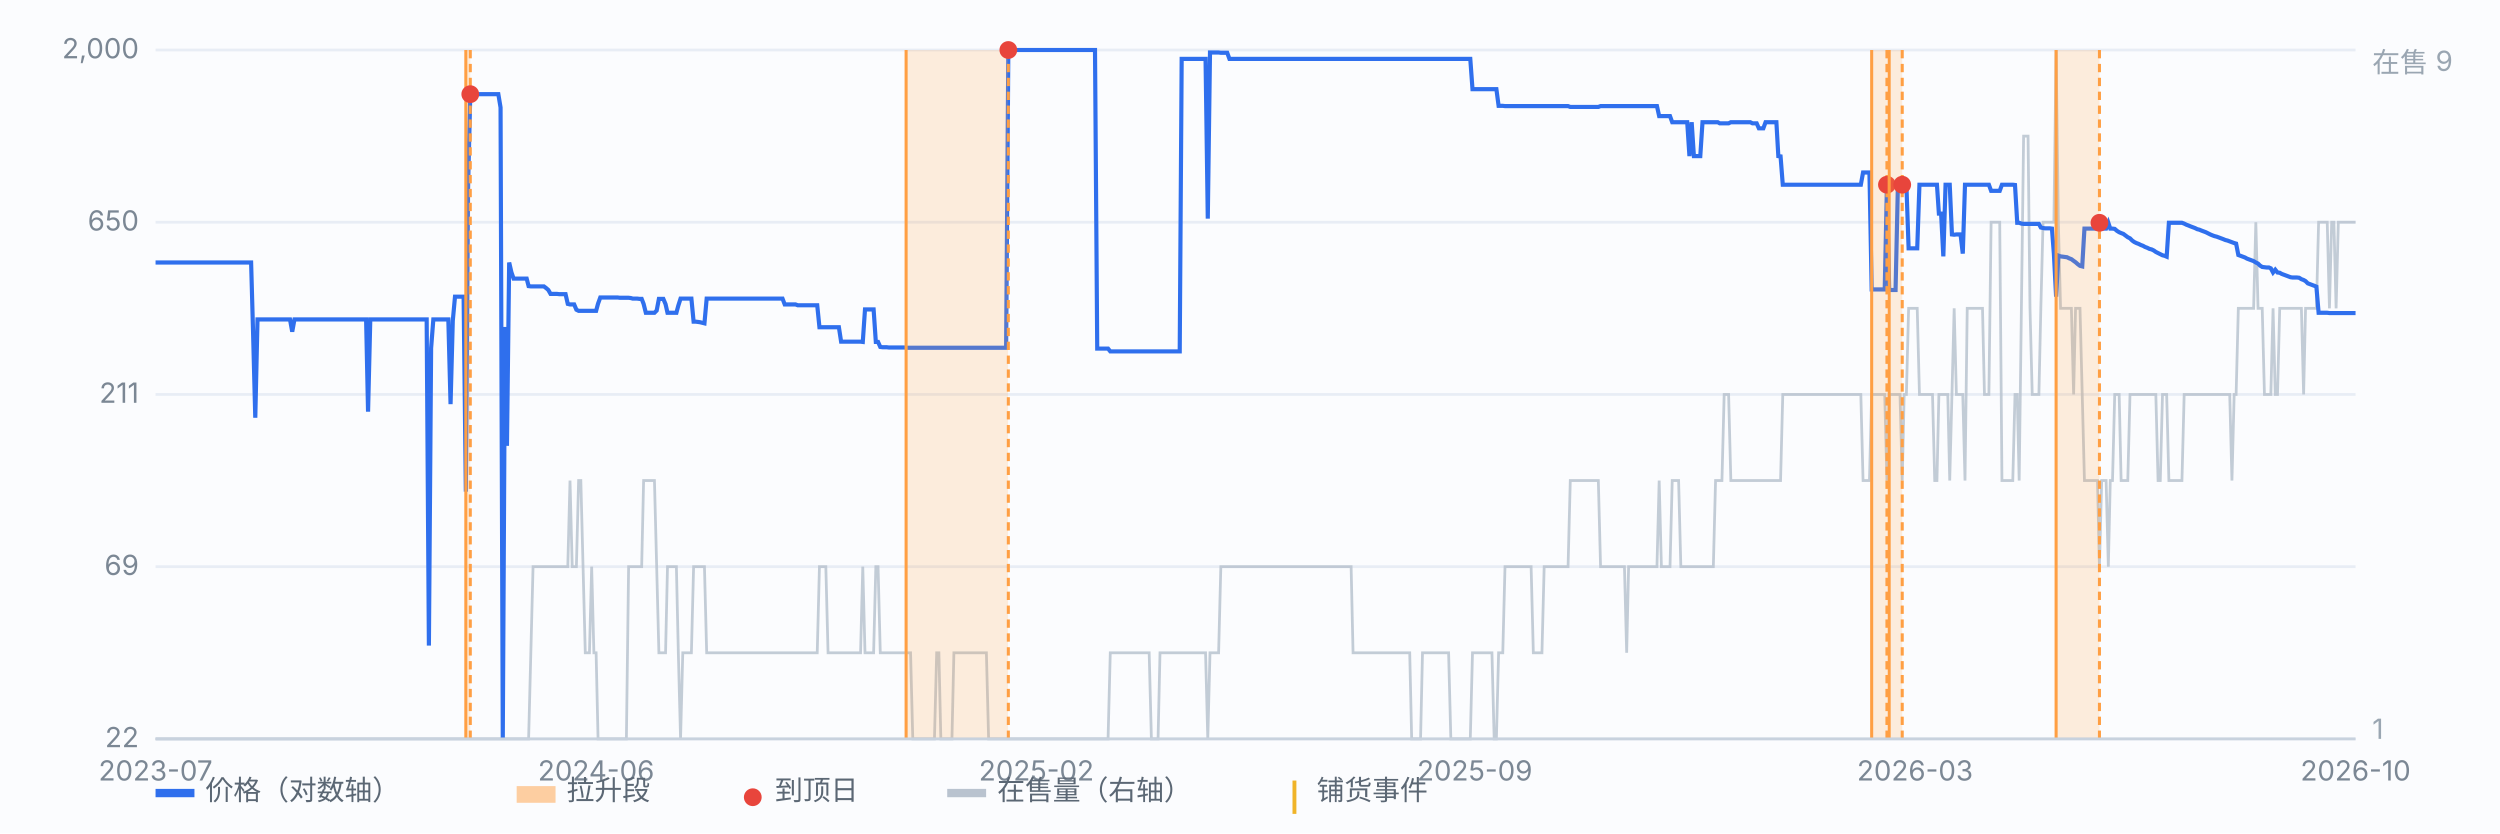
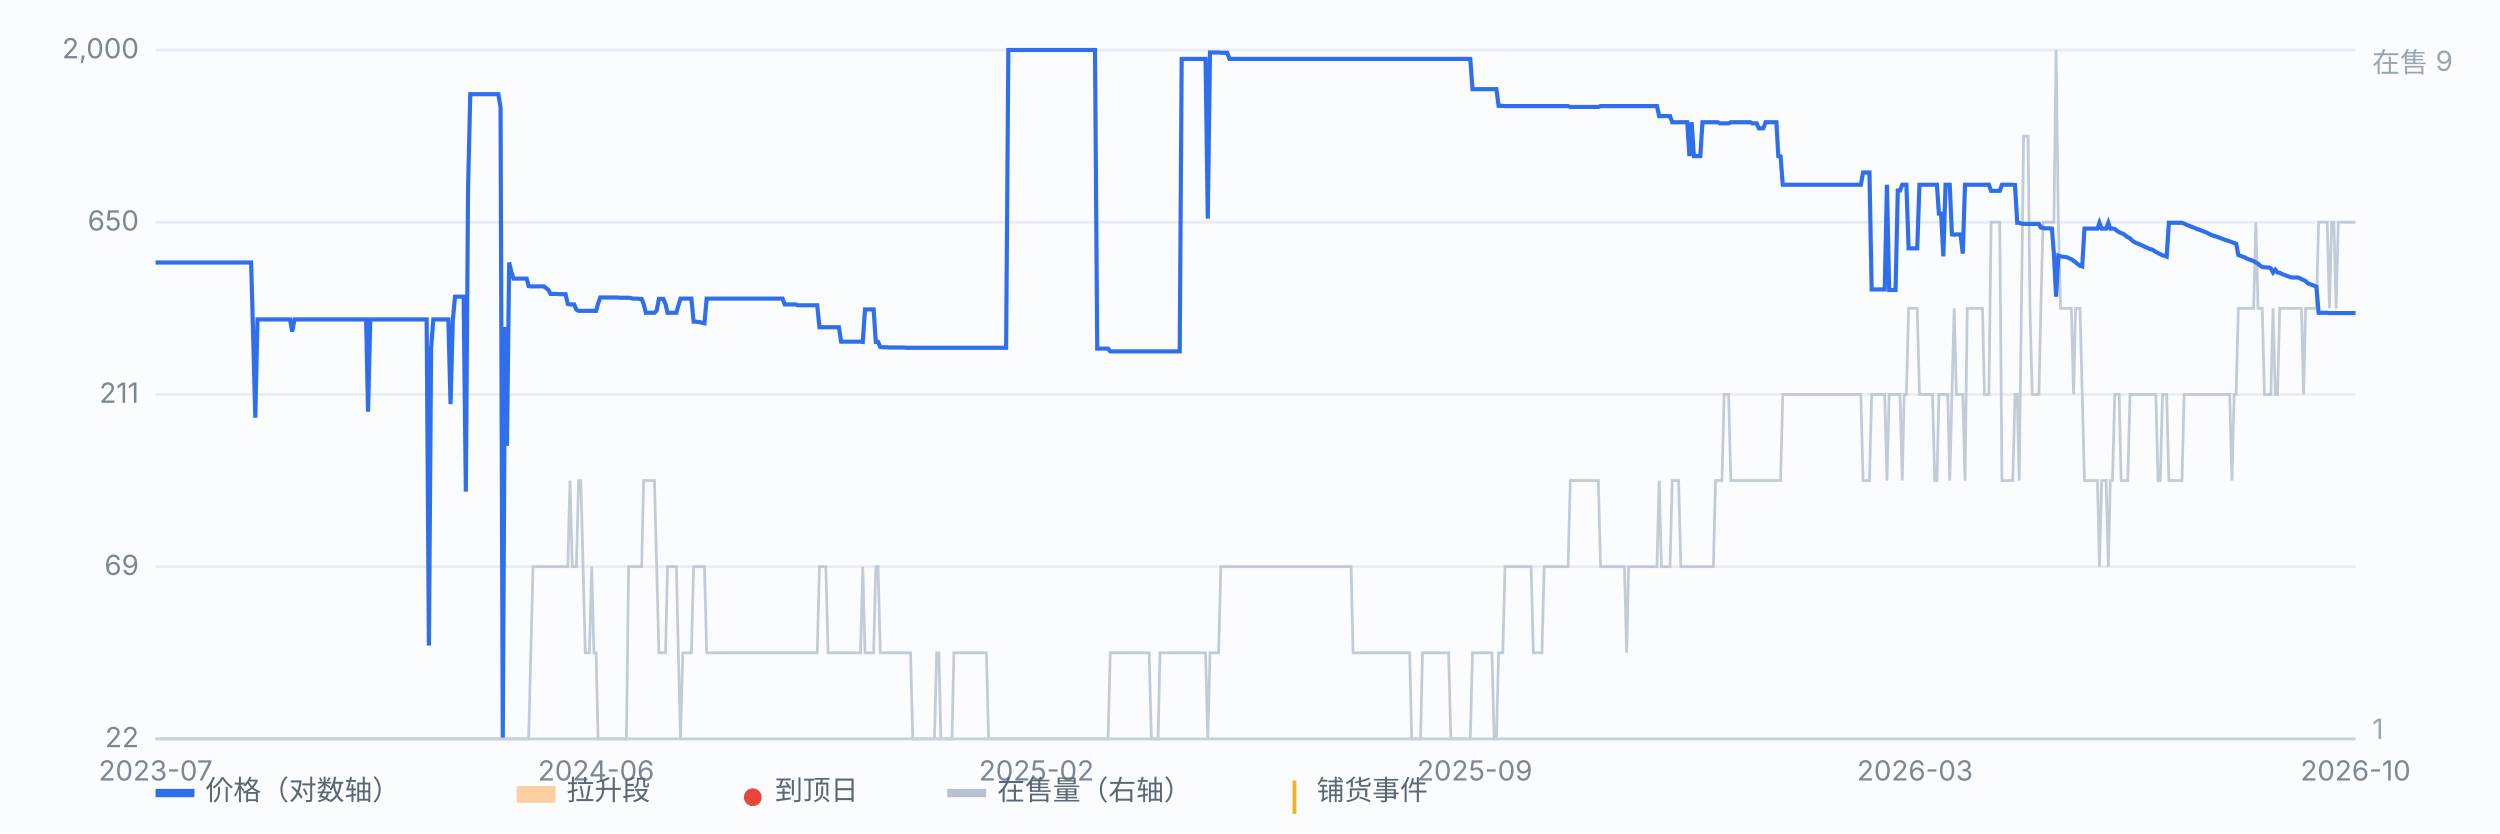
<svg xmlns="http://www.w3.org/2000/svg" viewBox="0 0 900 300" preserveAspectRatio="xMidYMid meet" style="width:100%;max-width:900px;height:auto;display:block" font-family="-apple-system,Segoe UI,Microsoft YaHei,sans-serif" font-size="10">
  <rect x="0" y="0" width="900" height="300" fill="#fbfcfe" />
  <line x1="56" y1="266.0" x2="848" y2="266.0" stroke="#e8edf5" stroke-width="1" />
  <text x="50" y="269.0" text-anchor="end" fill="#7b8794">22</text>
  <line x1="56" y1="204.0" x2="848" y2="204.0" stroke="#e8edf5" stroke-width="1" />
  <text x="50" y="207.0" text-anchor="end" fill="#7b8794">69</text>
  <line x1="56" y1="142.0" x2="848" y2="142.0" stroke="#e8edf5" stroke-width="1" />
  <text x="50" y="145.0" text-anchor="end" fill="#7b8794">211</text>
  <line x1="56" y1="80.0" x2="848" y2="80.0" stroke="#e8edf5" stroke-width="1" />
  <text x="50" y="83.0" text-anchor="end" fill="#7b8794">650</text>
  <line x1="56" y1="18.0" x2="848" y2="18.0" stroke="#e8edf5" stroke-width="1" />
  <text x="50" y="21.0" text-anchor="end" fill="#7b8794">2,000</text>
  <path d="M56.0 266.0 L56.8 266.0 L57.6 266.0 L58.3 266.0 L59.1 266.0 L59.9 266.0 L60.7 266.0 L61.5 266.0 L62.2 266.0 L63.0 266.0 L63.8 266.0 L64.6 266.0 L65.4 266.0 L66.2 266.0 L66.9 266.0 L67.7 266.0 L68.5 266.0 L69.3 266.0 L70.1 266.0 L70.8 266.0 L71.6 266.0 L72.4 266.0 L73.2 266.0 L74.0 266.0 L74.7 266.0 L75.5 266.0 L76.3 266.0 L77.1 266.0 L77.9 266.0 L78.7 266.0 L79.4 266.0 L80.2 266.0 L81.0 266.0 L81.8 266.0 L82.6 266.0 L83.3 266.0 L84.1 266.0 L84.9 266.0 L85.7 266.0 L86.5 266.0 L87.2 266.0 L88.0 266.0 L88.8 266.0 L89.6 266.0 L90.4 266.0 L91.1 266.0 L91.9 266.0 L92.7 266.0 L93.5 266.0 L94.3 266.0 L95.1 266.0 L95.8 266.0 L96.6 266.0 L97.4 266.0 L98.2 266.0 L99.0 266.0 L99.7 266.0 L100.5 266.0 L101.3 266.0 L102.1 266.0 L102.9 266.0 L103.6 266.0 L104.4 266.0 L105.2 266.0 L106.0 266.0 L106.8 266.0 L107.6 266.0 L108.3 266.0 L109.1 266.0 L109.9 266.0 L110.7 266.0 L111.5 266.0 L112.2 266.0 L113.0 266.0 L113.8 266.0 L114.6 266.0 L115.4 266.0 L116.1 266.0 L116.9 266.0 L117.7 266.0 L118.5 266.0 L119.3 266.0 L120.0 266.0 L120.8 266.0 L121.6 266.0 L122.4 266.0 L123.2 266.0 L124.0 266.0 L124.7 266.0 L125.5 266.0 L126.3 266.0 L127.1 266.0 L127.9 266.0 L128.6 266.0 L129.4 266.0 L130.2 266.0 L131.0 266.0 L131.8 266.0 L132.5 266.0 L133.3 266.0 L134.1 266.0 L134.9 266.0 L135.7 266.0 L136.4 266.0 L137.2 266.0 L138.0 266.0 L138.8 266.0 L139.6 266.0 L140.4 266.0 L141.1 266.0 L141.9 266.0 L142.7 266.0 L143.5 266.0 L144.3 266.0 L145.0 266.0 L145.8 266.0 L146.6 266.0 L147.4 266.0 L148.2 266.0 L148.9 266.0 L149.7 266.0 L150.5 266.0 L151.3 266.0 L152.1 266.0 L152.9 266.0 L153.6 266.0 L154.4 266.0 L155.2 266.0 L156.0 266.0 L156.8 266.0 L157.5 266.0 L158.3 266.0 L159.1 266.0 L159.9 266.0 L160.7 266.0 L161.4 266.0 L162.2 266.0 L163.0 266.0 L163.8 266.0 L164.6 266.0 L165.3 266.0 L166.1 266.0 L166.9 266.0 L169.3 266.0 L170.0 266.0 L170.8 266.0 L171.6 266.0 L172.4 266.0 L173.2 266.0 L173.9 266.0 L174.7 266.0 L175.5 266.0 L176.3 266.0 L177.1 266.0 L177.8 266.0 L178.6 266.0 L179.4 266.0 L180.2 266.0 L181.0 266.0 L181.8 266.0 L184.9 266.0 L185.7 266.0 L186.4 266.0 L187.2 266.0 L188.0 266.0 L188.8 266.0 L189.6 266.0 L190.3 266.0 L191.1 235.0 L191.9 204.0 L192.7 204.0 L193.5 204.0 L194.2 204.0 L195.0 204.0 L195.8 204.0 L196.6 204.0 L197.4 204.0 L198.2 204.0 L198.9 204.0 L199.7 204.0 L200.5 204.0 L201.3 204.0 L202.1 204.0 L202.8 204.0 L203.6 204.0 L204.4 204.0 L205.2 173.0 L206.0 204.0 L206.7 204.0 L207.5 204.0 L208.3 173.0 L209.1 173.0 L209.9 204.0 L210.7 235.0 L211.4 235.0 L212.2 235.0 L213.0 204.0 L213.8 235.0 L214.6 235.0 L215.3 266.0 L216.1 266.0 L216.9 266.0 L217.7 266.0 L218.5 266.0 L219.2 266.0 L220.0 266.0 L220.8 266.0 L221.6 266.0 L222.4 266.0 L223.1 266.0 L223.9 266.0 L224.7 266.0 L225.5 266.0 L226.3 204.0 L227.1 204.0 L227.8 204.0 L228.6 204.0 L229.4 204.0 L230.2 204.0 L231.0 204.0 L231.7 173.0 L232.5 173.0 L233.3 173.0 L234.1 173.0 L234.9 173.0 L235.6 173.0 L236.4 204.0 L237.2 235.0 L238.0 235.0 L238.8 235.0 L239.6 235.0 L240.3 204.0 L241.1 204.0 L241.9 204.0 L242.7 204.0 L243.5 204.0 L244.2 235.0 L245.0 266.0 L245.8 235.0 L246.6 235.0 L247.4 235.0 L248.1 235.0 L248.9 235.0 L249.7 204.0 L250.5 204.0 L251.3 204.0 L252.0 204.0 L252.8 204.0 L253.6 204.0 L254.4 235.0 L255.2 235.0 L256.0 235.0 L256.7 235.0 L257.5 235.0 L258.3 235.0 L259.1 235.0 L259.9 235.0 L260.6 235.0 L261.4 235.0 L262.2 235.0 L263.0 235.0 L263.8 235.0 L264.5 235.0 L265.3 235.0 L266.1 235.0 L266.9 235.0 L267.7 235.0 L268.4 235.0 L269.2 235.0 L270.0 235.0 L270.8 235.0 L271.6 235.0 L272.4 235.0 L273.1 235.0 L273.9 235.0 L274.7 235.0 L275.5 235.0 L276.3 235.0 L277.0 235.0 L277.8 235.0 L278.6 235.0 L279.4 235.0 L280.2 235.0 L280.9 235.0 L281.7 235.0 L282.5 235.0 L283.3 235.0 L284.1 235.0 L284.9 235.0 L285.6 235.0 L286.4 235.0 L287.2 235.0 L288.0 235.0 L288.8 235.0 L289.5 235.0 L290.3 235.0 L291.1 235.0 L291.9 235.0 L292.7 235.0 L293.4 235.0 L294.2 235.0 L295.0 204.0 L295.8 204.0 L296.6 204.0 L297.3 204.0 L298.1 235.0 L298.9 235.0 L299.7 235.0 L300.5 235.0 L301.3 235.0 L302.0 235.0 L302.8 235.0 L303.6 235.0 L304.4 235.0 L305.2 235.0 L305.9 235.0 L306.7 235.0 L307.5 235.0 L308.3 235.0 L309.1 235.0 L309.8 235.0 L310.6 204.0 L311.4 235.0 L312.2 235.0 L313.0 235.0 L313.8 235.0 L314.5 235.0 L315.3 204.0 L316.1 204.0 L316.9 235.0 L317.7 235.0 L318.4 235.0 L319.2 235.0 L320.0 235.0 L320.8 235.0 L321.6 235.0 L322.3 235.0 L323.1 235.0 L323.9 235.0 L324.7 235.0 L325.5 235.0 L326.2 235.0 L327.0 235.0 L327.8 235.0 L328.6 266.0 L329.4 266.0 L330.2 266.0 L330.9 266.0 L331.7 266.0 L332.5 266.0 L333.3 266.0 L334.1 266.0 L334.8 266.0 L335.6 266.0 L336.4 266.0 L337.2 235.0 L338.0 235.0 L338.7 266.0 L339.5 266.0 L340.3 266.0 L341.1 266.0 L341.9 266.0 L342.7 266.0 L343.4 235.0 L344.2 235.0 L345.0 235.0 L345.8 235.0 L346.6 235.0 L347.3 235.0 L348.1 235.0 L348.9 235.0 L349.7 235.0 L350.5 235.0 L351.2 235.0 L352.0 235.0 L352.8 235.0 L353.6 235.0 L354.4 235.0 L355.1 235.0 L355.9 266.0 L356.7 266.0 L357.5 266.0 L358.3 266.0 L359.1 266.0 L359.8 266.0 L360.6 266.0 L361.4 266.0 L362.2 266.0 L363.0 266.0 L363.7 266.0 L364.5 266.0 L365.3 266.0 L366.1 266.0 L366.9 266.0 L367.6 266.0 L368.4 266.0 L369.2 266.0 L370.0 266.0 L370.8 266.0 L371.6 266.0 L372.3 266.0 L373.1 266.0 L373.9 266.0 L374.7 266.0 L375.5 266.0 L376.2 266.0 L377.0 266.0 L377.8 266.0 L378.6 266.0 L379.4 266.0 L380.1 266.0 L380.9 266.0 L381.7 266.0 L382.5 266.0 L383.3 266.0 L384.0 266.0 L384.8 266.0 L385.6 266.0 L386.4 266.0 L387.2 266.0 L388.0 266.0 L388.7 266.0 L389.5 266.0 L390.3 266.0 L391.1 266.0 L391.9 266.0 L392.6 266.0 L393.4 266.0 L394.2 266.0 L395.0 266.0 L395.8 266.0 L396.5 266.0 L397.3 266.0 L398.1 266.0 L398.9 266.0 L399.7 235.0 L400.4 235.0 L401.2 235.0 L402.0 235.0 L402.8 235.0 L403.6 235.0 L404.4 235.0 L405.1 235.0 L405.9 235.0 L406.7 235.0 L407.5 235.0 L408.3 235.0 L409.0 235.0 L409.8 235.0 L410.6 235.0 L411.4 235.0 L412.2 235.0 L412.9 235.0 L413.7 235.0 L414.5 266.0 L415.3 266.0 L416.1 266.0 L416.9 266.0 L417.6 235.0 L418.4 235.0 L419.2 235.0 L420.0 235.0 L420.8 235.0 L421.5 235.0 L422.3 235.0 L423.1 235.0 L423.9 235.0 L424.7 235.0 L425.4 235.0 L426.2 235.0 L427.0 235.0 L427.8 235.0 L428.6 235.0 L429.3 235.0 L430.1 235.0 L430.9 235.0 L431.7 235.0 L432.5 235.0 L433.3 235.0 L434.0 235.0 L434.8 266.0 L435.6 235.0 L436.4 235.0 L437.2 235.0 L437.9 235.0 L438.7 235.0 L439.5 204.0 L440.3 204.0 L441.1 204.0 L441.8 204.0 L442.6 204.0 L443.4 204.0 L444.2 204.0 L445.0 204.0 L445.8 204.0 L446.5 204.0 L447.3 204.0 L448.1 204.0 L448.9 204.0 L449.7 204.0 L450.4 204.0 L451.2 204.0 L452.0 204.0 L452.8 204.0 L453.6 204.0 L454.3 204.0 L455.1 204.0 L455.9 204.0 L456.7 204.0 L457.5 204.0 L458.2 204.0 L459.0 204.0 L459.8 204.0 L460.6 204.0 L461.4 204.0 L462.2 204.0 L462.9 204.0 L463.7 204.0 L464.5 204.0 L465.3 204.0 L466.1 204.0 L466.8 204.0 L467.6 204.0 L468.4 204.0 L469.2 204.0 L470.0 204.0 L470.7 204.0 L471.5 204.0 L472.3 204.0 L473.1 204.0 L473.9 204.0 L474.7 204.0 L475.4 204.0 L476.2 204.0 L477.0 204.0 L477.8 204.0 L478.6 204.0 L479.3 204.0 L480.1 204.0 L480.9 204.0 L481.7 204.0 L482.5 204.0 L483.2 204.0 L484.0 204.0 L484.8 204.0 L485.6 204.0 L486.4 204.0 L487.1 235.0 L487.9 235.0 L488.7 235.0 L489.5 235.0 L490.3 235.0 L491.1 235.0 L491.8 235.0 L492.6 235.0 L493.4 235.0 L494.2 235.0 L495.0 235.0 L495.7 235.0 L496.5 235.0 L497.3 235.0 L498.1 235.0 L498.9 235.0 L499.6 235.0 L500.4 235.0 L501.2 235.0 L502.0 235.0 L502.8 235.0 L503.6 235.0 L504.3 235.0 L505.1 235.0 L505.9 235.0 L506.7 235.0 L507.5 235.0 L508.2 266.0 L509.0 266.0 L509.8 266.0 L510.6 266.0 L511.4 266.0 L512.1 235.0 L512.9 235.0 L513.7 235.0 L514.5 235.0 L515.3 235.0 L516.0 235.0 L516.8 235.0 L517.6 235.0 L518.4 235.0 L519.2 235.0 L520.0 235.0 L520.7 235.0 L521.5 235.0 L522.3 266.0 L523.1 266.0 L523.9 266.0 L524.6 266.0 L525.4 266.0 L526.2 266.0 L527.0 266.0 L527.8 266.0 L528.5 266.0 L529.3 266.0 L530.1 235.0 L530.9 235.0 L531.7 235.0 L532.4 235.0 L533.2 235.0 L534.0 235.0 L534.8 235.0 L535.6 235.0 L536.4 235.0 L537.1 235.0 L537.9 266.0 L538.7 266.0 L539.5 235.0 L540.3 235.0 L541.0 235.0 L541.8 204.0 L542.6 204.0 L543.4 204.0 L544.2 204.0 L544.9 204.0 L545.7 204.0 L546.5 204.0 L547.3 204.0 L548.1 204.0 L548.9 204.0 L549.6 204.0 L550.4 204.0 L551.2 204.0 L552.0 235.0 L552.8 235.0 L553.5 235.0 L554.3 235.0 L555.1 235.0 L555.9 204.0 L556.7 204.0 L557.4 204.0 L558.2 204.0 L559.0 204.0 L559.8 204.0 L560.6 204.0 L561.3 204.0 L562.1 204.0 L562.9 204.0 L563.7 204.0 L564.5 204.0 L565.3 173.0 L566.0 173.0 L566.8 173.0 L567.6 173.0 L568.4 173.0 L569.2 173.0 L569.9 173.0 L570.7 173.0 L571.5 173.0 L572.3 173.0 L573.1 173.0 L573.8 173.0 L574.6 173.0 L575.4 173.0 L576.2 204.0 L577.0 204.0 L577.8 204.0 L578.5 204.0 L579.3 204.0 L580.1 204.0 L580.9 204.0 L581.7 204.0 L582.4 204.0 L583.2 204.0 L584.0 204.0 L584.8 204.0 L585.6 235.0 L586.3 204.0 L587.1 204.0 L587.9 204.0 L588.7 204.0 L589.5 204.0 L590.2 204.0 L591.0 204.0 L591.8 204.0 L592.6 204.0 L593.4 204.0 L594.2 204.0 L594.9 204.0 L595.7 204.0 L596.5 204.0 L597.3 173.0 L598.1 204.0 L598.8 204.0 L599.6 204.0 L600.4 204.0 L601.2 204.0 L602.0 173.0 L602.7 173.0 L603.5 173.0 L604.3 173.0 L605.1 204.0 L605.9 204.0 L606.7 204.0 L607.4 204.0 L608.2 204.0 L609.0 204.0 L609.8 204.0 L610.6 204.0 L611.3 204.0 L612.1 204.0 L612.9 204.0 L613.7 204.0 L614.5 204.0 L615.2 204.0 L616.0 204.0 L616.8 204.0 L617.6 173.0 L618.4 173.0 L619.1 173.0 L619.9 173.0 L620.7 142.0 L621.5 142.0 L622.3 142.0 L623.1 173.0 L623.8 173.0 L624.6 173.0 L625.4 173.0 L626.2 173.0 L627.0 173.0 L627.7 173.0 L628.5 173.0 L629.3 173.0 L630.1 173.0 L630.9 173.0 L631.6 173.0 L632.4 173.0 L633.2 173.0 L634.0 173.0 L634.8 173.0 L635.6 173.0 L636.3 173.0 L637.1 173.0 L637.9 173.0 L638.7 173.0 L639.5 173.0 L640.2 173.0 L641.0 173.0 L641.8 142.0 L642.6 142.0 L643.4 142.0 L644.1 142.0 L644.9 142.0 L645.7 142.0 L646.5 142.0 L647.3 142.0 L648.0 142.0 L648.8 142.0 L649.6 142.0 L650.4 142.0 L651.2 142.0 L652.0 142.0 L652.7 142.0 L653.5 142.0 L654.3 142.0 L655.1 142.0 L655.9 142.0 L656.6 142.0 L657.4 142.0 L658.2 142.0 L659.0 142.0 L659.8 142.0 L660.5 142.0 L661.3 142.0 L662.1 142.0 L662.9 142.0 L663.7 142.0 L664.4 142.0 L665.2 142.0 L666.0 142.0 L666.8 142.0 L667.6 142.0 L668.4 142.0 L669.1 142.0 L669.9 142.0 L670.7 173.0 L671.5 173.0 L672.3 173.0 L673.0 173.0 L673.8 142.0 L674.6 142.0 L675.4 142.0 L676.2 142.0 L676.9 142.0 L677.7 142.0 L678.5 142.0 L679.3 173.0 L680.1 142.0 L680.9 142.0 L681.6 142.0 L682.4 142.0 L683.2 142.0 L684.0 142.0 L684.8 173.0 L685.5 142.0 L686.3 142.0 L687.1 111.0 L687.9 111.0 L688.7 111.0 L689.4 111.0 L690.2 111.0 L691.0 142.0 L691.8 142.0 L692.6 142.0 L693.3 142.0 L694.1 142.0 L694.9 142.0 L695.7 142.0 L696.5 173.0 L697.3 173.0 L698.0 142.0 L698.8 142.0 L699.6 142.0 L700.4 142.0 L701.2 142.0 L701.9 173.0 L702.7 142.0 L703.5 111.0 L704.3 142.0 L705.1 142.0 L705.8 142.0 L706.6 142.0 L707.4 173.0 L708.2 111.0 L709.0 111.0 L709.8 111.0 L710.5 111.0 L711.3 111.0 L712.1 111.0 L712.9 111.0 L713.7 111.0 L714.4 142.0 L715.2 142.0 L716.0 142.0 L716.8 80.0 L717.6 80.0 L718.3 80.0 L719.1 80.0 L719.9 80.0 L720.7 173.0 L721.5 173.0 L722.2 173.0 L723.0 173.0 L723.8 173.0 L724.6 173.0 L725.4 142.0 L726.2 142.0 L726.9 173.0 L727.7 111.0 L728.5 49.0 L729.3 49.0 L730.1 49.0 L730.8 111.0 L731.6 142.0 L732.4 142.0 L733.2 142.0 L734.0 142.0 L734.7 111.0 L735.5 80.0 L736.3 80.0 L737.1 80.0 L737.9 80.0 L738.7 80.0 L739.4 80.0 L740.2 18.0 L741.0 80.0 L741.8 111.0 L742.6 111.0 L743.3 111.0 L744.1 111.0 L744.9 111.0 L745.7 111.0 L746.5 142.0 L747.2 111.0 L748.0 111.0 L748.8 111.0 L749.6 142.0 L750.4 173.0 L751.1 173.0 L751.9 173.0 L752.7 173.0 L753.5 173.0 L754.3 173.0 L755.1 173.0 L755.8 204.0 L756.6 173.0 L757.4 173.0 L758.2 173.0 L759.0 204.0 L759.7 173.0 L760.5 173.0 L761.3 142.0 L762.1 142.0 L762.9 142.0 L763.6 173.0 L764.4 173.0 L765.2 173.0 L766.0 173.0 L766.8 142.0 L767.6 142.0 L768.3 142.0 L769.1 142.0 L769.9 142.0 L770.7 142.0 L771.5 142.0 L772.2 142.0 L773.0 142.0 L773.8 142.0 L774.6 142.0 L775.4 142.0 L776.1 142.0 L776.9 173.0 L777.7 173.0 L778.5 142.0 L779.3 142.0 L780.0 142.0 L780.8 173.0 L781.6 173.0 L782.4 173.0 L783.2 173.0 L784.0 173.0 L784.7 173.0 L785.5 173.0 L786.3 142.0 L787.1 142.0 L787.9 142.0 L788.6 142.0 L789.4 142.0 L790.2 142.0 L791.0 142.0 L791.8 142.0 L792.5 142.0 L793.3 142.0 L794.1 142.0 L794.9 142.0 L795.7 142.0 L796.4 142.0 L797.2 142.0 L798.0 142.0 L798.8 142.0 L799.6 142.0 L800.4 142.0 L801.1 142.0 L801.9 142.0 L802.7 142.0 L803.5 173.0 L804.3 142.0 L805.0 142.0 L805.8 111.0 L806.6 111.0 L807.4 111.0 L808.2 111.0 L808.9 111.0 L809.7 111.0 L810.5 111.0 L811.3 111.0 L812.1 80.0 L812.9 111.0 L813.6 111.0 L814.4 111.0 L815.2 142.0 L816.0 142.0 L816.8 142.0 L817.5 142.0 L818.3 111.0 L819.1 142.0 L819.9 142.0 L820.7 111.0 L821.4 111.0 L822.2 111.0 L823.0 111.0 L823.8 111.0 L824.6 111.0 L825.3 111.0 L826.1 111.0 L826.9 111.0 L827.7 111.0 L828.5 111.0 L829.3 142.0 L830.0 111.0 L830.8 111.0 L831.6 111.0 L832.4 111.0 L833.2 111.0 L833.9 111.0 L834.7 80.0 L835.5 80.0 L836.3 80.0 L837.1 80.0 L837.8 80.0 L838.6 111.0 L839.4 80.0 L840.2 80.0 L841.0 111.0 L841.8 80.0 L842.5 80.0 L843.3 80.0 L844.1 80.0 L844.9 80.0 L845.7 80.0 L846.4 80.0 L847.2 80.0 L848.0 80.0" fill="none" stroke="#b9c3cf" stroke-width="1" opacity="0.85" />
  <text x="854" y="26" fill="#9aa6b2">在售 9</text>
  <text x="854" y="266" fill="#9aa6b2">1</text>
  <path d="M56.0 94.5 L56.8 94.5 L57.6 94.5 L58.3 94.5 L59.1 94.5 L59.9 94.5 L60.7 94.5 L61.5 94.5 L62.2 94.5 L63.0 94.5 L63.8 94.5 L64.6 94.5 L65.4 94.5 L66.2 94.5 L66.9 94.5 L67.7 94.5 L68.5 94.5 L69.3 94.5 L70.1 94.5 L70.8 94.5 L71.6 94.5 L72.4 94.5 L73.2 94.5 L74.0 94.5 L74.7 94.5 L75.5 94.5 L76.3 94.5 L77.1 94.5 L77.9 94.5 L78.7 94.5 L79.4 94.5 L80.2 94.5 L81.0 94.5 L81.8 94.5 L82.6 94.5 L83.3 94.5 L84.1 94.5 L84.9 94.5 L85.7 94.5 L86.5 94.5 L87.2 94.5 L88.0 94.5 L88.8 94.5 L89.6 94.5 L90.4 94.5 L91.1 119.4 L91.9 150.4 L92.7 115.0 L93.5 115.0 L94.3 115.0 L95.1 115.0 L95.8 115.0 L96.6 115.0 L97.4 115.0 L98.2 115.0 L99.0 115.0 L99.7 115.0 L100.5 115.0 L101.3 115.0 L102.1 115.0 L102.9 115.0 L103.6 115.0 L104.4 115.0 L105.2 119.4 L106.0 115.0 L106.8 115.0 L107.6 115.0 L108.3 115.0 L109.1 115.0 L109.9 115.0 L110.7 115.0 L111.5 115.0 L112.2 115.0 L113.0 115.0 L113.8 115.0 L114.6 115.0 L115.4 115.0 L116.1 115.0 L116.9 115.0 L117.7 115.0 L118.5 115.0 L119.3 115.0 L120.0 115.0 L120.8 115.0 L121.6 115.0 L122.4 115.0 L123.2 115.0 L124.0 115.0 L124.7 115.0 L125.5 115.0 L126.3 115.0 L127.1 115.0 L127.9 115.0 L128.6 115.0 L129.4 115.0 L130.2 115.0 L131.0 115.0 L131.8 115.0 L132.5 148.2 L133.3 115.0 L134.1 115.0 L134.9 115.0 L135.7 115.0 L136.4 115.0 L137.2 115.0 L138.0 115.0 L138.8 115.0 L139.6 115.0 L140.4 115.0 L141.1 115.0 L141.9 115.0 L142.7 115.0 L143.5 115.0 L144.3 115.0 L145.0 115.0 L145.8 115.0 L146.6 115.0 L147.4 115.0 L148.2 115.0 L148.9 115.0 L149.7 115.0 L150.5 115.0 L151.3 115.0 L152.1 115.0 L152.9 115.0 L153.6 115.0 L154.4 232.4 L155.2 125.3 L156.0 115.0 L156.8 115.0 L157.5 115.0 L158.3 115.0 L159.1 115.0 L159.9 115.0 L160.7 115.0 L161.4 115.0 L162.2 145.5 L163.0 115.5 L163.8 106.8 L164.6 106.8 L165.3 106.8 L166.1 106.8 L166.9 106.8 L167.7 177.0 L168.5 67.6 L169.3 33.9 L170.0 33.9 L170.8 33.9 L171.6 33.9 L172.4 33.9 L173.2 33.9 L173.9 33.9 L174.7 33.9 L175.5 33.9 L176.3 33.9 L177.1 33.9 L177.8 33.9 L178.6 33.9 L179.4 33.9 L180.2 38.7 L181.0 266.0 L181.8 117.7 L182.5 160.5 L183.3 94.5 L184.1 98.0 L184.9 100.3 L185.7 100.3 L186.4 100.3 L187.2 100.3 L188.0 100.3 L188.8 100.3 L189.6 100.3 L190.3 103.0 L191.1 103.1 L191.9 103.1 L192.7 103.1 L193.5 103.1 L194.2 103.1 L195.0 103.1 L195.8 103.1 L196.6 103.7 L197.4 104.4 L198.2 105.8 L198.9 105.8 L199.7 105.8 L200.5 105.8 L201.3 105.9 L202.1 105.9 L202.8 105.9 L203.6 105.9 L204.4 109.4 L205.2 109.6 L206.0 109.6 L206.7 109.6 L207.5 111.5 L208.3 111.9 L209.1 111.9 L209.9 111.9 L210.7 111.9 L211.4 111.9 L212.2 111.9 L213.0 111.9 L213.8 111.9 L214.6 111.9 L215.3 109.3 L216.1 107.1 L216.9 107.1 L217.7 107.1 L218.5 107.1 L219.2 107.1 L220.0 107.1 L220.8 107.1 L221.6 107.1 L222.4 107.1 L223.1 107.2 L223.9 107.2 L224.7 107.2 L225.5 107.2 L226.3 107.2 L227.1 107.3 L227.8 107.5 L228.6 107.5 L229.4 107.5 L230.2 107.6 L231.0 107.6 L231.7 109.4 L232.5 112.6 L233.3 112.6 L234.1 112.6 L234.9 112.6 L235.6 112.6 L236.4 111.8 L237.2 107.6 L238.0 107.6 L238.8 107.6 L239.6 109.5 L240.3 112.6 L241.1 112.6 L241.9 112.6 L242.7 112.6 L243.5 112.6 L244.2 110.0 L245.0 107.5 L245.8 107.5 L246.6 107.5 L247.4 107.5 L248.1 107.5 L248.9 107.5 L249.7 115.8 L250.5 115.8 L251.3 115.9 L252.0 116.0 L252.8 116.2 L253.6 116.4 L254.4 107.5 L255.2 107.5 L256.0 107.5 L256.7 107.5 L257.5 107.5 L258.3 107.5 L259.1 107.5 L259.9 107.5 L260.6 107.5 L261.4 107.5 L262.2 107.5 L263.0 107.5 L263.8 107.5 L264.5 107.5 L265.3 107.5 L266.1 107.5 L266.9 107.5 L267.7 107.5 L268.4 107.5 L269.2 107.5 L270.0 107.5 L270.8 107.5 L271.6 107.5 L272.4 107.5 L273.1 107.5 L273.9 107.5 L274.7 107.5 L275.5 107.5 L276.3 107.5 L277.0 107.5 L277.8 107.5 L278.6 107.5 L279.4 107.5 L280.2 107.5 L280.9 107.5 L281.7 107.5 L282.5 109.6 L283.3 109.6 L284.1 109.6 L284.9 109.6 L285.6 109.6 L286.4 109.6 L287.2 109.9 L288.0 109.9 L288.8 109.9 L289.5 109.9 L290.3 109.9 L291.1 109.9 L291.9 109.9 L292.7 109.9 L293.4 109.9 L294.2 109.9 L295.0 117.8 L295.8 117.8 L296.6 117.8 L297.3 117.8 L298.1 117.8 L298.9 117.8 L299.7 117.8 L300.5 117.8 L301.3 117.8 L302.0 117.8 L302.8 123.0 L303.6 123.0 L304.4 123.0 L305.2 123.0 L305.9 123.0 L306.7 123.0 L307.5 123.0 L308.3 123.0 L309.1 123.0 L309.8 123.0 L310.6 123.1 L311.4 111.4 L312.2 111.4 L313.0 111.4 L313.8 111.4 L314.5 111.4 L315.3 123.1 L316.1 123.1 L316.9 124.9 L317.7 125.0 L318.4 125.0 L319.2 125.0 L320.0 125.1 L320.8 125.1 L321.6 125.1 L322.3 125.1 L323.1 125.1 L323.9 125.1 L324.7 125.1 L325.5 125.1 L326.2 125.2 L327.0 125.2 L327.8 125.2 L328.6 125.2 L329.4 125.2 L330.2 125.2 L330.9 125.2 L331.7 125.2 L332.5 125.2 L333.3 125.2 L334.1 125.2 L334.8 125.2 L335.6 125.2 L336.4 125.2 L337.2 125.2 L338.0 125.2 L338.7 125.2 L339.5 125.2 L340.3 125.2 L341.1 125.2 L341.9 125.2 L342.7 125.2 L343.4 125.2 L344.2 125.2 L345.0 125.2 L345.8 125.2 L346.6 125.2 L347.3 125.2 L348.1 125.2 L348.9 125.2 L349.7 125.2 L350.5 125.2 L351.2 125.2 L352.0 125.2 L352.8 125.2 L353.6 125.2 L354.4 125.2 L355.1 125.2 L355.9 125.2 L356.7 125.2 L357.5 125.2 L358.3 125.2 L359.1 125.2 L359.8 125.2 L360.6 125.2 L361.4 125.2 L362.2 125.2 L363.0 18.0 L363.7 18.0 L364.5 18.0 L365.3 18.0 L366.1 18.0 L366.9 18.0 L367.6 18.0 L368.4 18.0 L369.2 18.0 L370.0 18.0 L370.8 18.0 L371.6 18.0 L372.3 18.0 L373.1 18.0 L373.9 18.0 L374.7 18.0 L375.5 18.0 L376.2 18.0 L377.0 18.0 L377.8 18.0 L378.6 18.0 L379.4 18.0 L380.1 18.0 L380.9 18.0 L381.7 18.0 L382.5 18.0 L383.3 18.0 L384.0 18.0 L384.8 18.0 L385.6 18.0 L386.4 18.0 L387.2 18.0 L388.0 18.0 L388.7 18.0 L389.5 18.0 L390.3 18.0 L391.1 18.0 L391.9 18.0 L392.6 18.0 L393.4 18.0 L394.2 18.0 L395.0 125.5 L395.8 125.5 L396.5 125.5 L397.3 125.5 L398.1 125.5 L398.9 125.5 L399.7 126.5 L400.4 126.5 L401.2 126.5 L402.0 126.5 L402.8 126.5 L403.6 126.5 L404.4 126.5 L405.1 126.5 L405.9 126.5 L406.7 126.5 L407.5 126.5 L408.3 126.5 L409.0 126.5 L409.8 126.5 L410.6 126.5 L411.4 126.5 L412.2 126.5 L412.9 126.5 L413.7 126.5 L414.5 126.5 L415.3 126.5 L416.1 126.5 L416.9 126.5 L417.6 126.5 L418.4 126.5 L419.2 126.5 L420.0 126.5 L420.8 126.5 L421.5 126.5 L422.3 126.5 L423.1 126.5 L423.9 126.5 L424.7 126.5 L425.4 21.2 L426.2 21.2 L427.0 21.2 L427.8 21.2 L428.6 21.2 L429.3 21.2 L430.1 21.2 L430.9 21.2 L431.7 21.2 L432.5 21.2 L433.3 21.2 L434.0 21.2 L434.8 78.7 L435.6 18.9 L436.4 18.9 L437.2 18.9 L437.9 18.9 L438.7 18.9 L439.5 19.0 L440.3 19.0 L441.1 19.0 L441.8 19.0 L442.6 21.2 L443.4 21.2 L444.2 21.2 L445.0 21.2 L445.8 21.2 L446.5 21.2 L447.3 21.2 L448.1 21.2 L448.9 21.2 L449.7 21.2 L450.4 21.2 L451.2 21.2 L452.0 21.2 L452.8 21.2 L453.6 21.2 L454.3 21.2 L455.1 21.2 L455.9 21.2 L456.7 21.2 L457.5 21.2 L458.2 21.2 L459.0 21.2 L459.8 21.2 L460.6 21.2 L461.4 21.2 L462.2 21.2 L462.9 21.2 L463.7 21.2 L464.5 21.2 L465.3 21.2 L466.1 21.2 L466.8 21.2 L467.6 21.2 L468.4 21.2 L469.2 21.2 L470.0 21.2 L470.7 21.2 L471.5 21.2 L472.3 21.2 L473.1 21.2 L473.9 21.2 L474.7 21.2 L475.4 21.2 L476.2 21.2 L477.0 21.2 L477.8 21.2 L478.6 21.2 L479.3 21.2 L480.1 21.2 L480.9 21.2 L481.7 21.2 L482.5 21.2 L483.2 21.2 L484.0 21.2 L484.8 21.2 L485.6 21.2 L486.4 21.2 L487.1 21.2 L487.9 21.2 L488.7 21.2 L489.5 21.2 L490.3 21.2 L491.1 21.2 L491.8 21.2 L492.6 21.2 L493.4 21.2 L494.2 21.2 L495.0 21.2 L495.7 21.2 L496.5 21.2 L497.3 21.2 L498.1 21.2 L498.9 21.2 L499.6 21.2 L500.4 21.2 L501.2 21.2 L502.0 21.2 L502.8 21.2 L503.6 21.2 L504.3 21.2 L505.1 21.2 L505.9 21.2 L506.7 21.2 L507.5 21.2 L508.2 21.2 L509.0 21.2 L509.8 21.2 L510.6 21.2 L511.4 21.2 L512.1 21.2 L512.9 21.2 L513.7 21.2 L514.5 21.2 L515.3 21.2 L516.0 21.2 L516.8 21.2 L517.6 21.2 L518.4 21.2 L519.2 21.2 L520.0 21.2 L520.7 21.2 L521.5 21.2 L522.3 21.2 L523.1 21.2 L523.9 21.2 L524.6 21.2 L525.4 21.2 L526.2 21.2 L527.0 21.2 L527.8 21.2 L528.5 21.2 L529.3 21.2 L530.1 32.1 L530.9 32.1 L531.7 32.1 L532.4 32.1 L533.2 32.1 L534.0 32.1 L534.8 32.1 L535.6 32.1 L536.4 32.1 L537.1 32.1 L537.9 32.1 L538.7 32.1 L539.5 38.1 L540.3 38.1 L541.0 38.1 L541.8 38.2 L542.6 38.2 L543.4 38.2 L544.2 38.2 L544.9 38.2 L545.7 38.2 L546.5 38.2 L547.3 38.2 L548.1 38.2 L548.9 38.2 L549.6 38.2 L550.4 38.2 L551.2 38.2 L552.0 38.2 L552.8 38.2 L553.5 38.2 L554.3 38.2 L555.1 38.2 L555.9 38.2 L556.7 38.2 L557.4 38.2 L558.2 38.2 L559.0 38.2 L559.8 38.2 L560.6 38.2 L561.3 38.2 L562.1 38.2 L562.9 38.2 L563.7 38.2 L564.5 38.2 L565.3 38.5 L566.0 38.5 L566.8 38.5 L567.6 38.5 L568.4 38.5 L569.2 38.5 L569.9 38.5 L570.7 38.5 L571.5 38.5 L572.3 38.5 L573.1 38.5 L573.8 38.5 L574.6 38.5 L575.4 38.5 L576.2 38.2 L577.0 38.2 L577.8 38.2 L578.5 38.2 L579.3 38.2 L580.1 38.2 L580.9 38.2 L581.7 38.2 L582.4 38.2 L583.2 38.2 L584.0 38.2 L584.8 38.2 L585.6 38.2 L586.3 38.2 L587.1 38.2 L587.9 38.2 L588.7 38.2 L589.5 38.2 L590.2 38.2 L591.0 38.2 L591.8 38.2 L592.6 38.2 L593.4 38.2 L594.2 38.2 L594.9 38.2 L595.7 38.2 L596.5 38.2 L597.3 41.8 L598.1 41.8 L598.8 41.8 L599.6 41.8 L600.4 41.8 L601.2 41.8 L602.0 44.0 L602.7 44.0 L603.5 44.0 L604.3 44.0 L605.1 44.0 L605.9 44.0 L606.7 44.0 L607.4 44.0 L608.2 56.2 L609.0 44.0 L609.8 56.2 L610.6 56.2 L611.3 56.2 L612.1 56.2 L612.9 44.0 L613.7 44.0 L614.5 44.0 L615.2 44.0 L616.0 44.0 L616.8 44.0 L617.6 44.0 L618.4 44.0 L619.1 44.4 L619.9 44.4 L620.7 44.4 L621.5 44.4 L622.3 44.4 L623.1 44.0 L623.8 44.0 L624.6 44.0 L625.4 44.0 L626.2 44.0 L627.0 44.0 L627.7 44.0 L628.5 44.0 L629.3 44.0 L630.1 44.0 L630.9 44.4 L631.6 44.4 L632.4 44.4 L633.2 46.2 L634.0 46.2 L634.8 46.2 L635.6 44.0 L636.3 44.0 L637.1 44.0 L637.9 44.0 L638.7 44.0 L639.5 44.0 L640.2 56.2 L641.0 56.3 L641.8 66.5 L642.6 66.5 L643.4 66.5 L644.1 66.5 L644.9 66.5 L645.7 66.5 L646.5 66.5 L647.3 66.5 L648.0 66.5 L648.8 66.5 L649.6 66.5 L650.4 66.5 L651.2 66.5 L652.0 66.5 L652.7 66.5 L653.5 66.5 L654.3 66.5 L655.1 66.5 L655.9 66.5 L656.6 66.5 L657.4 66.5 L658.2 66.5 L659.0 66.5 L659.8 66.5 L660.5 66.5 L661.3 66.5 L662.1 66.5 L662.9 66.5 L663.7 66.5 L664.4 66.5 L665.2 66.5 L666.0 66.5 L666.8 66.5 L667.6 66.5 L668.4 66.5 L669.1 66.5 L669.9 66.5 L670.7 62.1 L671.5 62.1 L672.3 62.1 L673.0 62.1 L673.8 104.2 L674.6 104.2 L675.4 104.2 L676.2 104.2 L676.9 104.2 L677.7 104.2 L678.5 104.2 L679.3 66.5 L680.1 104.4 L680.9 104.4 L681.6 104.4 L682.4 104.4 L683.2 68.6 L684.0 68.6 L684.8 66.5 L685.5 66.5 L686.3 66.5 L687.1 89.4 L687.9 89.4 L688.7 89.4 L689.4 89.4 L690.2 89.4 L691.0 66.5 L691.8 66.5 L692.6 66.5 L693.3 66.5 L694.1 66.5 L694.9 66.5 L695.7 66.5 L696.5 66.5 L697.3 66.5 L698.0 76.9 L698.8 76.9 L699.6 92.3 L700.4 66.5 L701.2 66.5 L701.9 66.5 L702.7 84.4 L703.5 84.5 L704.3 84.4 L705.1 84.4 L705.8 84.4 L706.6 91.3 L707.4 66.5 L708.2 66.5 L709.0 66.5 L709.8 66.5 L710.5 66.5 L711.3 66.5 L712.1 66.5 L712.9 66.5 L713.7 66.5 L714.4 66.5 L715.2 66.5 L716.0 66.5 L716.8 68.7 L717.6 68.7 L718.3 68.7 L719.1 68.7 L719.9 68.7 L720.7 66.5 L721.5 66.5 L722.2 66.5 L723.0 66.5 L723.8 66.5 L724.6 66.5 L725.4 66.6 L726.2 80.2 L726.9 80.2 L727.7 80.5 L728.5 80.6 L729.3 80.6 L730.1 80.6 L730.8 80.6 L731.6 80.6 L732.4 80.6 L733.2 80.6 L734.0 80.6 L734.7 81.9 L735.5 82.1 L736.3 82.2 L737.1 82.2 L737.9 82.2 L738.7 82.3 L739.4 91.4 L740.2 106.8 L741.0 92.0 L741.8 92.3 L742.6 92.4 L743.3 92.5 L744.1 92.6 L744.9 93.0 L745.7 93.3 L746.5 93.9 L747.2 94.4 L748.0 95.1 L748.8 95.7 L749.6 95.9 L750.4 82.3 L751.1 82.3 L751.9 82.3 L752.7 82.3 L753.5 82.3 L754.3 82.3 L755.1 82.3 L755.8 80.2 L756.6 82.3 L757.4 82.3 L758.2 82.3 L759.0 80.2 L759.7 82.3 L760.5 82.3 L761.3 82.4 L762.1 83.1 L762.9 83.6 L763.6 83.9 L764.4 84.2 L765.2 84.8 L766.0 85.4 L766.8 85.8 L767.6 86.6 L768.3 87.1 L769.1 87.5 L769.9 87.8 L770.7 88.2 L771.5 88.5 L772.2 88.9 L773.0 89.2 L773.8 89.6 L774.6 89.8 L775.4 90.2 L776.1 90.7 L776.9 91.1 L777.7 91.5 L778.5 91.9 L779.3 92.1 L780.0 92.4 L780.8 80.2 L781.6 80.2 L782.4 80.2 L783.2 80.2 L784.0 80.2 L784.7 80.2 L785.5 80.2 L786.3 80.5 L787.1 80.9 L787.9 81.2 L788.6 81.5 L789.4 81.8 L790.2 82.1 L791.0 82.5 L791.8 82.7 L792.5 83.0 L793.3 83.3 L794.1 83.6 L794.9 84.0 L795.7 84.4 L796.4 84.7 L797.2 85.0 L798.0 85.2 L798.8 85.5 L799.6 85.8 L800.4 86.1 L801.1 86.4 L801.9 86.6 L802.7 86.9 L803.5 87.2 L804.3 87.5 L805.0 87.7 L805.8 91.8 L806.6 92.1 L807.4 92.4 L808.2 92.7 L808.9 93.1 L809.7 93.4 L810.5 93.7 L811.3 94.0 L812.1 94.5 L812.9 94.9 L813.6 95.6 L814.4 96.1 L815.2 96.2 L816.0 96.3 L816.8 96.3 L817.5 96.6 L818.3 98.1 L819.1 97.1 L819.9 98.1 L820.7 98.2 L821.4 98.6 L822.2 98.9 L823.0 99.2 L823.8 99.5 L824.6 99.8 L825.3 99.9 L826.1 99.9 L826.9 99.9 L827.7 100.0 L828.5 100.5 L829.3 100.8 L830.0 101.2 L830.8 102.0 L831.6 102.3 L832.4 102.6 L833.2 102.9 L833.9 103.2 L834.7 112.6 L835.5 112.6 L836.3 112.6 L837.1 112.6 L837.8 112.6 L838.6 112.7 L839.4 112.7 L840.2 112.7 L841.0 112.7 L841.8 112.7 L842.5 112.7 L843.3 112.7 L844.1 112.7 L844.9 112.7 L845.7 112.7 L846.4 112.7 L847.2 112.7 L848.0 112.7" fill="none" stroke="#2f6fed" stroke-width="1.5" />
-   <rect x="167.7" y="18" width="1.6" height="248" fill="#ff9f43" opacity="0.18" />
-   <line x1="167.7" y1="18" x2="167.7" y2="266" stroke="#ff9f43" stroke-width="1.1" />
-   <line x1="169.3" y1="18" x2="169.3" y2="266" stroke="#ff9f43" stroke-width="1.1" stroke-dasharray="3 2" />
-   <circle cx="169.3" cy="33.9" r="3.2" fill="#e8453c" />
-   <rect x="326.2" y="18" width="36.7" height="248" fill="#ff9f43" opacity="0.18" />
-   <line x1="326.2" y1="18" x2="326.2" y2="266" stroke="#ff9f43" stroke-width="1.1" />
-   <line x1="363.0" y1="18" x2="363.0" y2="266" stroke="#ff9f43" stroke-width="1.1" stroke-dasharray="3 2" />
-   <circle cx="363.0" cy="18.0" r="3.2" fill="#e8453c" />
-   <rect x="673.8" y="18" width="5.5" height="248" fill="#ff9f43" opacity="0.18" />
-   <line x1="673.8" y1="18" x2="673.8" y2="266" stroke="#ff9f43" stroke-width="1.1" />
-   <line x1="679.3" y1="18" x2="679.3" y2="266" stroke="#ff9f43" stroke-width="1.1" stroke-dasharray="3 2" />
-   <circle cx="679.3" cy="66.5" r="3.2" fill="#e8453c" />
-   <rect x="680.1" y="18" width="4.7" height="248" fill="#ff9f43" opacity="0.18" />
-   <line x1="680.1" y1="18" x2="680.1" y2="266" stroke="#ff9f43" stroke-width="1.1" />
-   <line x1="684.8" y1="18" x2="684.8" y2="266" stroke="#ff9f43" stroke-width="1.1" stroke-dasharray="3 2" />
-   <circle cx="684.8" cy="66.5" r="3.2" fill="#e8453c" />
-   <rect x="740.2" y="18" width="15.6" height="248" fill="#ff9f43" opacity="0.18" />
-   <line x1="740.2" y1="18" x2="740.2" y2="266" stroke="#ff9f43" stroke-width="1.1" />
-   <line x1="755.8" y1="18" x2="755.8" y2="266" stroke="#ff9f43" stroke-width="1.1" stroke-dasharray="3 2" />
-   <circle cx="755.8" cy="80.2" r="3.2" fill="#e8453c" />
  <line x1="56" y1="266" x2="848" y2="266" stroke="#c8d2de" stroke-width="1" />
  <text x="56.0" y="281" text-anchor="middle" fill="#7b8794">2023-07</text>
  <text x="214.6" y="281" text-anchor="middle" fill="#7b8794">2024-06</text>
  <text x="373.1" y="281" text-anchor="middle" fill="#7b8794">2025-02</text>
  <text x="530.9" y="281" text-anchor="middle" fill="#7b8794">2025-09</text>
  <text x="689.4" y="281" text-anchor="middle" fill="#7b8794">2026-03</text>
  <text x="848.0" y="281" text-anchor="middle" fill="#7b8794">2026-10</text>
  <g transform="translate(56,292)">
    <rect x="0" y="-8" width="14" height="3" fill="#2f6fed" />
    <text x="18" y="-4" fill="#5b6774">价格（对数轴）</text>
    <rect x="130" y="-9" width="14" height="6" fill="#ff9f43" opacity="0.5" />
    <text x="148" y="-4" fill="#5b6774">拉升段</text>
    <circle cx="215" cy="-5" r="3.2" fill="#e8453c" />
    <text x="223" y="-4" fill="#5b6774">到顶日</text>
    <rect x="285" y="-8" width="14" height="3" fill="#b9c3cf" />
    <text x="303" y="-4" fill="#5b6774">在售量（右轴）</text>
    <line x1="410" y1="-11" x2="410" y2="1" stroke="#f0b429" stroke-width="1.4" />
    <text x="418" y="-4" fill="#5b6774">铺货事件</text>
  </g>
</svg>
